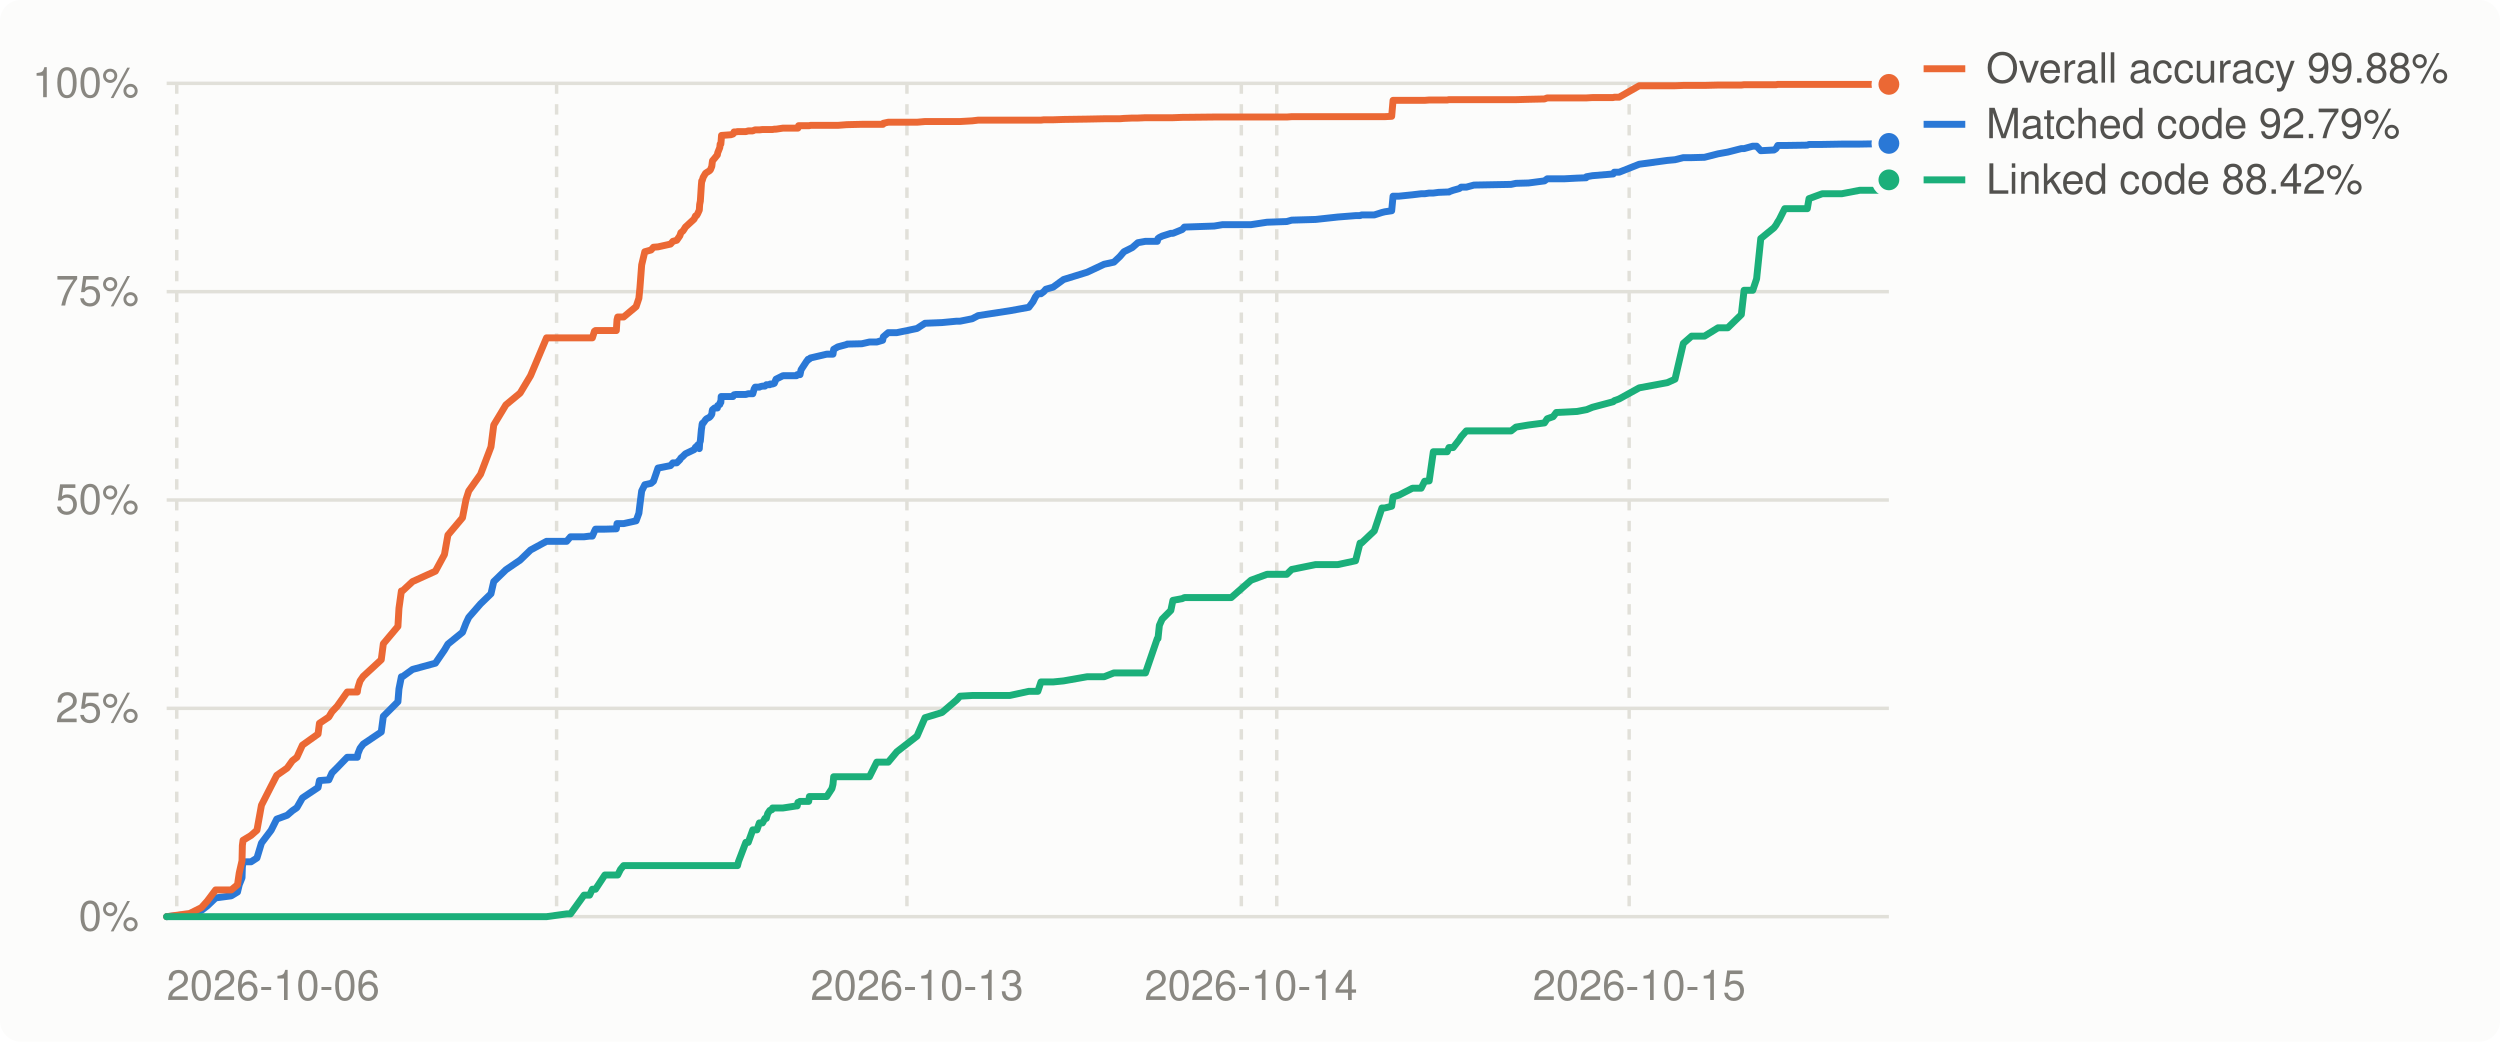
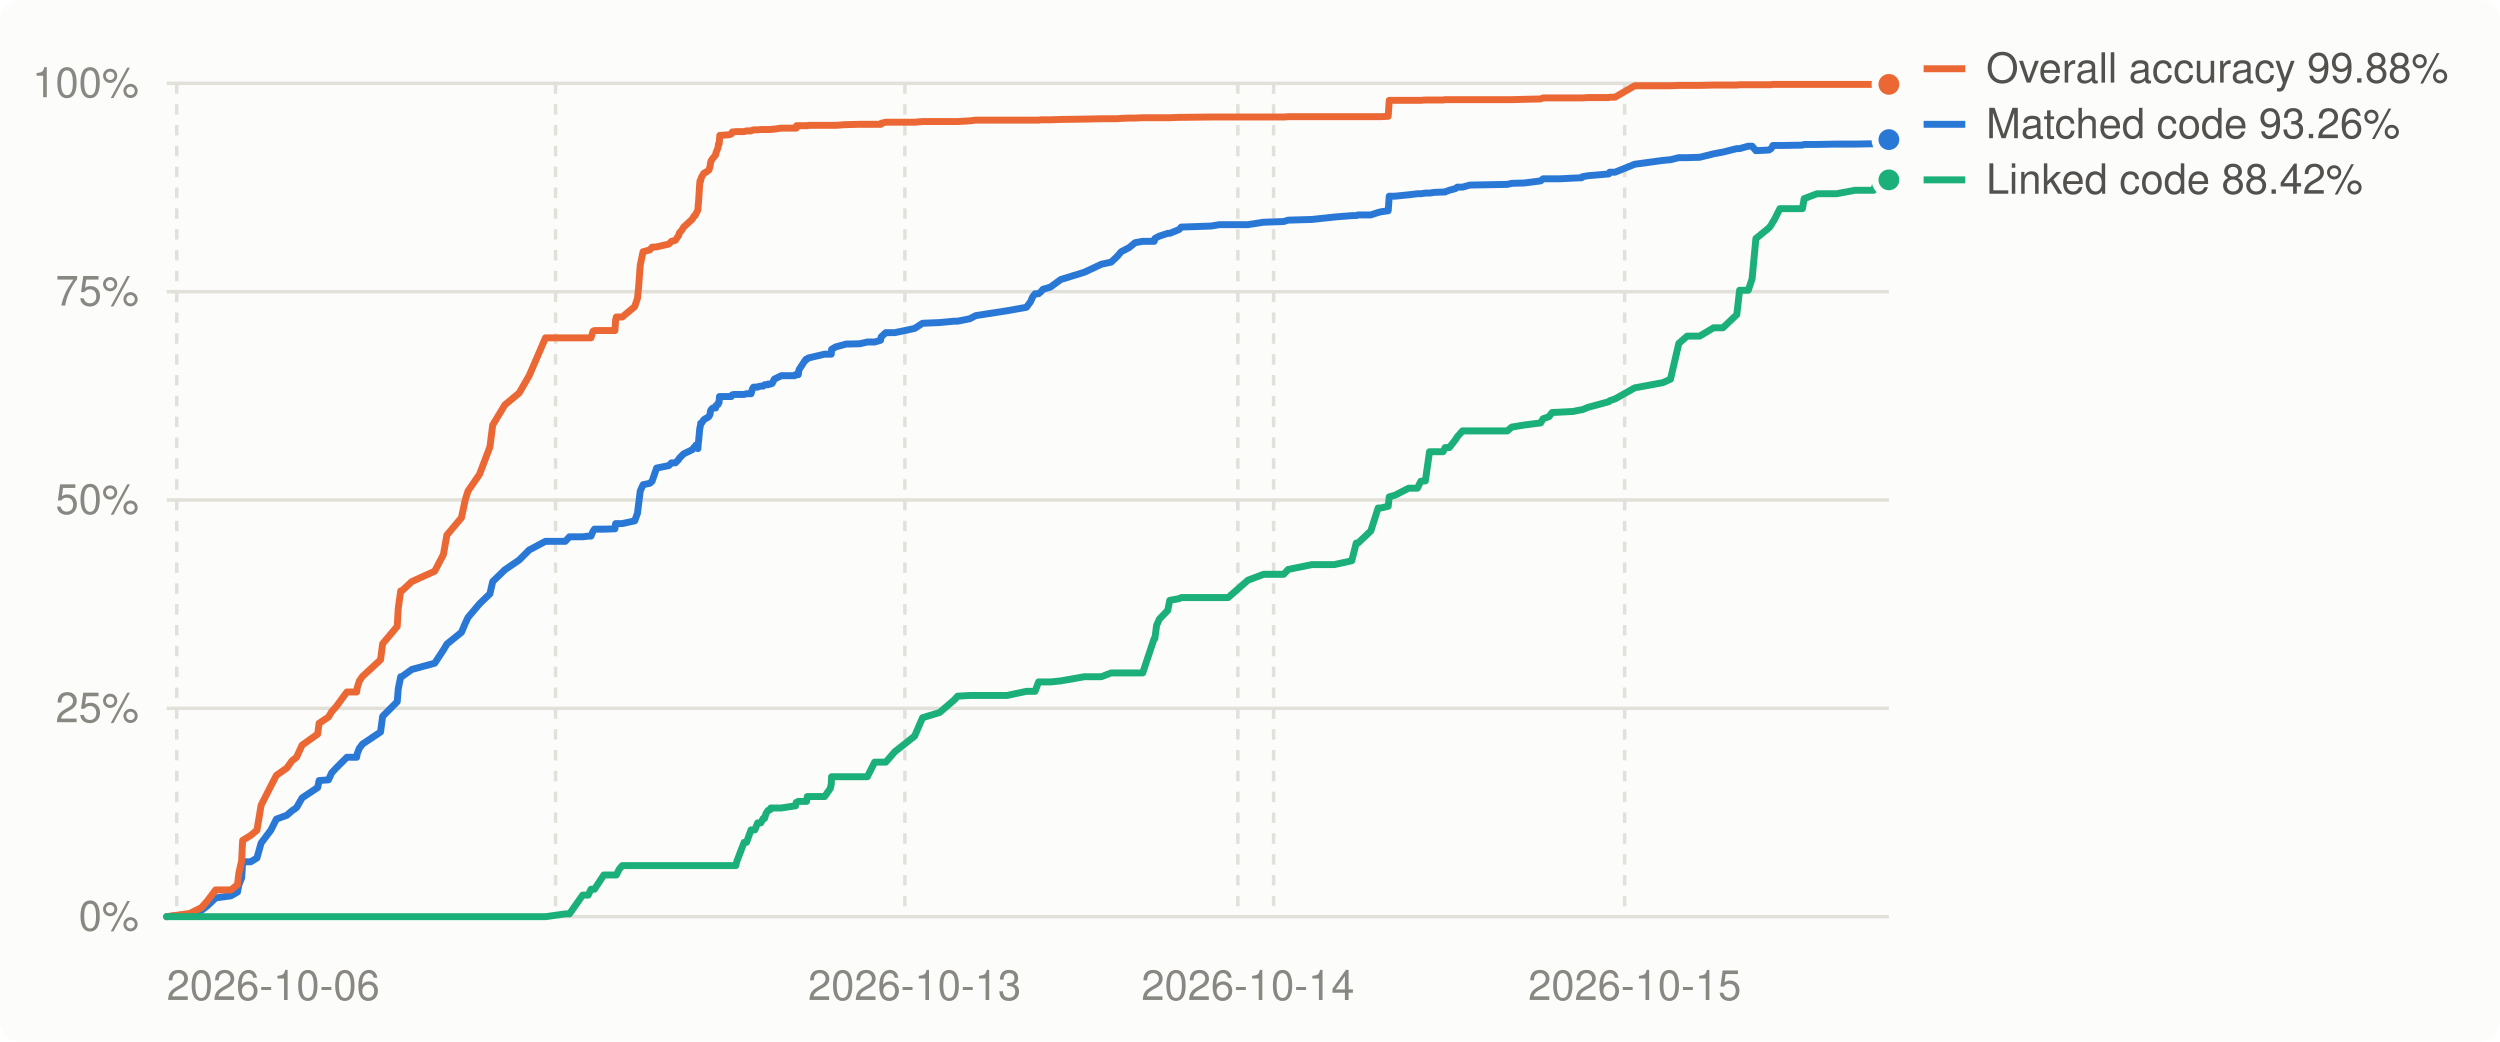
<svg xmlns="http://www.w3.org/2000/svg" viewBox="0 0 720 300" width="720" height="300" role="img" aria-label="Decompilation progress over time">
  <style>
.bg{fill:#fcfcfb}.grid{stroke:#e1e0d9}.muted{fill:#898781}.lbl{fill:#52514e}.ln0{stroke:#2a78d6}.dot0{fill:#2a78d6;stroke:#fcfcfb}.ln1{stroke:#eb6834}.dot1{fill:#eb6834;stroke:#fcfcfb}.ln2{stroke:#1baf7a}.dot2{fill:#1baf7a;stroke:#fcfcfb}
@media (prefers-color-scheme: dark){.bg{fill:#1a1a19}.grid{stroke:#2c2c2a}.muted{fill:#898781}.lbl{fill:#c3c2b7}.ln0{stroke:#3987e5}.dot0{fill:#3987e5;stroke:#1a1a19}.ln1{stroke:#d95926}.dot1{fill:#d95926;stroke:#1a1a19}.ln2{stroke:#199e70}.dot2{fill:#199e70;stroke:#1a1a19}}
text{font:12px -apple-system,BlinkMacSystemFont,'Segoe UI',Helvetica,Arial,sans-serif}
</style>
  <rect class="bg" width="720" height="300" rx="6" />
  <line x1="48" x2="544" y1="264.0" y2="264.0" class="grid" stroke-width="1" />
  <text x="40" y="268.0" class="muted" text-anchor="end">0%</text>
  <line x1="48" x2="544" y1="204.0" y2="204.0" class="grid" stroke-width="1" />
  <text x="40" y="208.0" class="muted" text-anchor="end">25%</text>
  <line x1="48" x2="544" y1="144.0" y2="144.0" class="grid" stroke-width="1" />
  <text x="40" y="148.0" class="muted" text-anchor="end">50%</text>
  <line x1="48" x2="544" y1="84.0" y2="84.0" class="grid" stroke-width="1" />
  <text x="40" y="88.0" class="muted" text-anchor="end">75%</text>
  <line x1="48" x2="544" y1="24.0" y2="24.0" class="grid" stroke-width="1" />
  <text x="40" y="28.0" class="muted" text-anchor="end">100%</text>
  <line x1="50.9" x2="50.9" y1="24" y2="264" class="grid" stroke-width="1" stroke-dasharray="3 3" />
-   <line x1="160.3" x2="160.3" y1="24" y2="264" class="grid" stroke-width="1" stroke-dasharray="3 3" />
-   <line x1="261.2" x2="261.2" y1="24" y2="264" class="grid" stroke-width="1" stroke-dasharray="3 3" />
-   <line x1="357.5" x2="357.5" y1="24" y2="264" class="grid" stroke-width="1" stroke-dasharray="3 3" />
-   <line x1="367.7" x2="367.7" y1="24" y2="264" class="grid" stroke-width="1" stroke-dasharray="3 3" />
-   <line x1="469.2" x2="469.2" y1="24" y2="264" class="grid" stroke-width="1" stroke-dasharray="3 3" />
+   <line x1="160.0" x2="160.0" y1="24" y2="264" class="grid" stroke-width="1" stroke-dasharray="3 3" />
+   <line x1="260.6" x2="260.6" y1="24" y2="264" class="grid" stroke-width="1" stroke-dasharray="3 3" />
+   <line x1="356.5" x2="356.5" y1="24" y2="264" class="grid" stroke-width="1" stroke-dasharray="3 3" />
+   <line x1="366.8" x2="366.8" y1="24" y2="264" class="grid" stroke-width="1" stroke-dasharray="3 3" />
+   <line x1="467.9" x2="467.9" y1="24" y2="264" class="grid" stroke-width="1" stroke-dasharray="3 3" />
  <text class="muted" x="48.0" y="288" text-anchor="start">2026-10-06</text>
-   <text class="muted" x="264.1" y="288" text-anchor="middle">2026-10-13</text>
-   <text class="muted" x="360.3" y="288" text-anchor="middle">2026-10-14</text>
-   <text class="muted" x="472.1" y="288" text-anchor="middle">2026-10-15</text>
-   <polyline points="48.0,264.0 53.7,263.4 54.6,263.3 58.0,262.2 59.7,260.9 62.1,258.6 66.6,258.0 68.4,256.9 68.9,254.8 69.7,252.8 69.8,249.7 70.0,248.2 72.3,248.2 74.0,247.1 75.3,242.8 78.1,239.1 79.7,235.9 82.7,234.8 84.2,233.5 85.5,232.6 87.1,229.8 91.6,226.8 92.0,224.8 94.7,224.6 95.6,222.6 97.1,221.1 100.0,218.1 102.9,218.1 103.1,217.0 103.7,215.5 104.6,214.3 109.8,210.8 110.4,206.3 114.6,202.1 114.9,198.4 115.6,194.9 115.9,194.9 118.8,192.8 125.4,191.0 128.0,187.2 129.0,185.5 133.2,182.1 134.2,179.5 135.0,177.8 138.4,173.9 141.4,171.0 142.2,167.5 145.7,164.1 149.8,161.3 152.8,158.4 157.4,155.9 163.2,155.9 164.3,154.6 168.2,154.6 169.8,154.4 170.6,154.4 171.2,153.0 171.5,152.4 174.2,152.4 177.5,152.3 177.7,150.8 177.9,150.8 178.7,150.8 179.6,150.8 183.2,150.0 184.0,147.8 184.3,145.3 184.8,141.4 185.7,139.6 187.5,139.2 188.2,138.6 189.5,134.8 193.1,134.1 193.8,133.3 194.9,133.3 195.8,132.4 196.1,131.9 196.6,131.5 196.7,131.4 197.1,131.0 197.4,130.7 199.9,129.5 200.3,128.8 200.6,128.7 200.9,128.2 201.4,129.2 201.5,127.6 201.7,127.0 202.0,123.7 202.1,123.1 202.2,122.2 202.3,121.9 202.5,121.9 203.2,120.9 203.5,120.6 204.3,120.2 204.6,119.9 205.0,119.3 205.1,118.4 205.2,118.0 205.8,117.5 206.6,117.5 206.7,116.8 207.3,116.5 207.4,115.9 207.6,115.9 207.7,114.2 207.8,114.2 209.2,114.2 210.5,114.2 211.1,114.2 211.4,113.7 211.4,113.7 212.0,113.6 212.4,113.6 212.7,113.6 214.8,113.6 215.5,113.4 216.8,113.4 217.2,112.0 217.5,111.5 218.0,111.5 218.7,111.5 218.8,111.4 219.6,111.2 220.3,111.2 220.7,110.8 221.1,110.8 221.7,110.8 221.8,110.6 222.3,110.6 222.4,110.6 222.5,110.6 223.0,110.4 223.5,109.2 225.5,108.2 229.4,108.2 229.6,107.9 229.8,107.9 230.0,107.9 230.1,107.9 230.4,107.9 230.7,106.5 232.4,103.9 232.6,103.8 232.7,103.5 232.9,103.4 233.1,103.4 233.4,103.1 238.1,102.0 239.6,102.0 239.9,102.0 240.1,100.6 241.3,99.9 243.9,99.2 244.0,99.1 248.2,99.0 250.4,98.5 252.5,98.5 254.2,98.0 254.3,97.5 254.4,97.0 255.8,95.8 258.3,95.8 264.1,94.6 266.4,93.1 271.3,92.9 275.5,92.5 276.5,92.5 280.0,91.8 281.7,90.9 290.8,89.5 296.3,88.5 297.5,86.9 298.2,85.5 298.9,84.6 299.8,84.6 300.6,84.0 301.2,83.3 303.3,82.7 306.3,80.5 313.1,78.4 318.0,76.1 320.8,75.5 322.5,73.9 323.7,72.5 326.1,71.3 327.7,69.9 329.9,69.5 333.3,69.5 333.5,68.7 333.9,68.4 334.7,68.0 337.2,67.2 337.8,67.2 340.5,66.1 341.1,65.4 349.7,65.1 352.1,64.7 354.6,64.7 360.3,64.7 364.9,64.0 370.6,63.8 372.0,63.4 378.9,63.2 385.3,62.5 390.4,62.1 391.7,62.1 392.1,61.9 395.8,61.9 398.0,61.2 398.8,61.0 400.8,60.7 401.2,56.5 402.9,56.5 406.8,56.1 409.3,55.8 410.3,55.8 411.6,55.6 412.8,55.6 414.3,55.4 416.8,55.3 417.3,55.3 417.4,55.2 418.5,54.8 420.3,54.3 420.8,53.9 422.3,53.9 424.5,53.3 435.2,53.1 436.6,52.8 440.2,52.7 444.8,52.1 445.6,51.5 447.3,51.5 448.2,51.5 450.4,51.5 454.2,51.3 456.8,51.2 456.9,50.9 458.6,50.6 464.6,50.1 464.9,49.6 466.3,49.6 472.1,47.3 480.2,46.2 482.4,46.0 484.8,45.4 487.2,45.4 490.9,45.3 494.8,44.3 497.6,43.8 501.5,42.8 502.3,42.8 504.8,42.1 505.9,42.1 507.1,43.4 510.9,43.2 511.5,42.8 512.0,41.9 512.4,41.9 514.0,41.9 520.5,41.8 521.0,41.6 524.8,41.6 530.4,41.5 535.6,41.5 541.1,41.4 542.1,41.4 544.0,41.3" fill="none" class="ln0" stroke-width="2" stroke-linejoin="round" stroke-linecap="round" />
-   <polyline points="48.0,264.0 53.7,263.2 54.6,263.1 58.0,261.4 59.7,259.5 62.1,256.3 66.6,256.3 68.4,254.8 68.9,251.4 69.7,247.9 69.8,243.5 70.0,242.0 72.3,240.6 74.0,239.1 75.3,231.9 78.1,226.4 79.7,223.3 82.7,221.2 84.2,219.1 85.5,218.1 87.1,214.6 91.6,211.4 92.0,208.3 94.7,206.5 95.6,205.0 97.1,203.4 100.0,199.3 102.9,199.3 103.1,198.0 103.7,196.1 104.6,194.8 109.8,190.0 110.4,185.4 114.6,180.4 114.9,175.2 115.6,170.2 115.9,170.2 118.8,167.5 125.4,164.5 128.0,159.7 129.0,154.1 133.2,149.1 134.2,143.9 135.0,141.4 138.4,136.6 141.4,128.7 142.2,122.4 145.7,116.6 149.8,113.2 152.8,108.2 157.4,97.3 163.2,97.3 164.3,97.3 168.2,97.3 169.8,97.3 170.6,97.3 171.2,95.4 171.5,95.2 174.2,95.2 177.5,95.2 177.7,92.1 177.9,91.3 178.7,91.3 179.6,91.3 183.2,88.3 184.0,85.9 184.3,82.9 184.8,76.3 185.7,72.5 187.5,72.0 188.2,71.2 189.5,71.1 193.1,70.3 193.8,69.5 194.9,69.2 195.8,67.9 196.1,67.0 196.6,66.6 196.7,66.5 197.1,65.9 197.4,65.4 199.9,63.1 200.3,62.2 200.6,62.1 200.9,61.6 201.4,60.5 201.5,58.9 201.7,57.9 202.0,53.2 202.1,52.1 202.2,52.1 202.3,51.8 202.5,51.1 203.2,49.9 203.5,49.7 204.3,49.2 204.6,48.9 205.0,47.9 205.1,47.0 205.2,46.3 205.8,45.6 206.6,44.6 206.7,44.0 207.3,42.5 207.4,41.5 207.6,41.5 207.7,40.4 207.8,39.0 209.2,38.9 210.5,38.8 211.1,38.6 211.4,38.1 211.4,38.0 212.0,38.0 212.4,37.9 212.7,37.9 214.8,37.9 215.5,37.7 216.8,37.7 217.2,37.5 217.5,37.4 218.0,37.4 218.7,37.4 218.8,37.4 219.6,37.3 220.3,37.3 220.7,37.3 221.1,37.3 221.7,37.3 221.8,37.3 222.3,37.3 222.4,37.3 222.5,37.3 223.0,37.2 223.5,37.2 225.5,36.9 229.4,36.9 229.6,36.9 229.8,36.9 230.0,36.2 230.1,36.2 230.4,36.2 230.7,36.2 232.4,36.2 232.6,36.2 232.7,36.2 232.9,36.2 233.1,36.2 233.4,36.1 238.1,36.1 239.6,36.1 239.9,36.1 240.1,36.1 241.3,36.1 243.9,35.9 244.0,35.9 248.2,35.8 250.4,35.8 252.5,35.8 254.2,35.8 254.3,35.8 254.4,35.5 255.8,35.2 258.3,35.2 264.1,35.2 266.4,35.0 271.3,35.0 275.5,35.0 276.5,35.0 280.0,34.8 281.7,34.6 290.8,34.6 296.3,34.6 297.5,34.6 298.2,34.6 298.9,34.6 299.8,34.6 300.6,34.5 301.2,34.5 303.3,34.5 306.3,34.4 313.1,34.3 318.0,34.2 320.8,34.2 322.5,34.2 323.7,34.1 326.1,34.0 327.7,34.0 329.9,33.9 333.3,33.9 333.5,33.9 333.9,33.9 334.7,33.9 337.2,33.9 337.8,33.9 340.5,33.8 341.1,33.8 349.7,33.7 352.1,33.7 354.6,33.7 360.3,33.7 364.9,33.7 370.6,33.7 372.0,33.6 378.9,33.6 385.3,33.6 390.4,33.6 391.7,33.6 392.1,33.6 395.8,33.6 398.0,33.6 398.8,33.6 400.8,33.5 401.2,28.9 402.9,28.9 406.8,28.9 409.3,28.9 410.3,28.9 411.6,28.8 412.8,28.8 414.3,28.8 416.8,28.8 417.3,28.7 417.4,28.7 418.5,28.7 420.3,28.7 420.8,28.7 422.3,28.7 424.5,28.7 435.2,28.7 436.6,28.7 440.2,28.6 444.8,28.5 445.6,28.2 447.3,28.2 448.2,28.2 450.4,28.2 454.2,28.2 456.8,28.2 456.9,28.2 458.6,28.1 464.6,28.1 464.9,28.0 466.3,28.0 472.1,24.7 480.2,24.7 482.4,24.7 484.8,24.6 487.2,24.6 490.9,24.6 494.8,24.5 497.6,24.5 501.5,24.5 502.3,24.4 504.8,24.4 505.9,24.4 507.1,24.4 510.9,24.4 511.5,24.4 512.0,24.3 512.4,24.3 514.0,24.3 520.5,24.3 521.0,24.3 524.8,24.3 530.4,24.3 535.6,24.3 541.1,24.3 542.1,24.3 544.0,24.3" fill="none" class="ln1" stroke-width="2" stroke-linejoin="round" stroke-linecap="round" />
-   <polyline points="48.0,264.0 53.7,264.0 54.6,264.0 58.0,264.0 59.7,264.0 62.1,264.0 66.6,264.0 68.4,264.0 68.9,264.0 69.7,264.0 69.8,264.0 70.0,264.0 72.3,264.0 74.0,264.0 75.3,264.0 78.1,264.0 79.7,264.0 82.7,264.0 84.2,264.0 85.5,264.0 87.1,264.0 91.6,264.0 92.0,264.0 94.7,264.0 95.6,264.0 97.1,264.0 100.0,264.0 102.9,264.0 103.1,264.0 103.7,264.0 104.6,264.0 109.8,264.0 110.4,264.0 114.6,264.0 114.9,264.0 115.6,264.0 115.9,264.0 118.8,264.0 125.4,264.0 128.0,264.0 129.0,264.0 133.2,264.0 134.2,264.0 135.0,264.0 138.4,264.0 141.4,264.0 142.2,264.0 145.7,264.0 149.8,264.0 152.8,264.0 157.4,264.0 163.2,263.2 164.3,263.2 168.2,257.8 169.8,257.8 170.6,256.1 171.2,256.1 171.5,256.1 174.2,252.0 177.5,252.0 177.7,252.0 177.9,252.0 178.7,250.4 179.6,249.3 183.2,249.3 184.0,249.3 184.3,249.3 184.8,249.3 185.7,249.3 187.5,249.3 188.2,249.3 189.5,249.3 193.1,249.3 193.8,249.3 194.9,249.3 195.8,249.3 196.1,249.3 196.6,249.3 196.7,249.3 197.1,249.3 197.4,249.3 199.9,249.3 200.3,249.3 200.6,249.3 200.9,249.3 201.4,249.3 201.5,249.3 201.7,249.3 202.0,249.3 202.1,249.3 202.2,249.3 202.3,249.3 202.5,249.3 203.2,249.3 203.5,249.3 204.3,249.3 204.6,249.3 205.0,249.3 205.1,249.3 205.2,249.3 205.8,249.3 206.6,249.3 206.7,249.3 207.3,249.3 207.4,249.3 207.6,249.3 207.7,249.3 207.8,249.3 209.2,249.3 210.5,249.3 211.1,249.3 211.4,249.3 211.4,249.3 212.0,249.3 212.4,249.3 212.7,248.1 214.8,242.6 215.5,242.6 216.8,239.0 217.2,239.0 217.5,239.0 218.0,239.0 218.7,237.0 218.8,237.0 219.6,237.0 220.3,235.7 220.7,235.7 221.1,234.3 221.7,233.4 221.8,233.4 222.3,233.2 222.4,232.9 222.5,232.7 223.0,232.7 223.5,232.7 225.5,232.7 229.4,232.1 229.6,232.1 229.8,231.1 230.0,231.1 230.1,231.0 230.4,230.8 230.7,230.8 232.4,230.8 232.6,230.8 232.7,230.8 232.9,230.8 233.1,229.4 233.4,229.4 238.1,229.4 239.6,227.1 239.9,225.9 240.1,223.7 241.3,223.7 243.9,223.7 244.0,223.7 248.2,223.7 250.4,223.7 252.5,219.5 254.2,219.5 254.3,219.5 254.4,219.5 255.8,219.5 258.3,216.5 264.1,212.0 266.4,206.7 271.3,205.2 275.5,201.6 276.5,200.5 280.0,200.3 281.7,200.3 290.8,200.3 296.3,199.1 297.5,199.1 298.2,199.1 298.9,199.1 299.8,196.4 300.6,196.4 301.2,196.4 303.3,196.4 306.3,196.1 313.1,194.9 318.0,194.9 320.8,193.8 322.5,193.8 323.7,193.8 326.1,193.8 327.7,193.8 329.9,193.8 333.3,183.9 333.5,183.9 333.9,180.1 334.7,178.3 337.2,175.8 337.8,172.9 340.5,172.4 341.1,172.1 349.7,172.1 352.1,172.1 354.6,172.1 360.3,167.1 364.9,165.4 370.6,165.4 372.0,164.0 378.9,162.6 385.3,162.6 390.4,161.5 391.7,156.4 392.1,156.4 395.8,152.9 398.0,146.3 398.8,146.3 400.8,145.8 401.2,143.1 402.9,142.6 406.8,140.6 409.3,140.6 410.3,138.6 411.6,138.5 412.8,130.1 414.3,130.1 416.8,130.1 417.3,128.9 417.4,128.9 418.5,128.9 420.3,126.6 420.8,125.8 422.3,124.1 424.5,124.1 435.2,124.1 436.6,123.0 440.2,122.4 444.8,121.8 445.6,120.6 447.3,120.0 448.2,118.8 450.4,118.7 454.2,118.5 456.8,118.0 456.9,118.0 458.6,117.3 464.6,115.7 464.9,115.4 466.3,114.9 472.1,111.7 480.2,110.2 482.4,109.2 484.8,98.9 487.2,96.8 490.9,96.8 494.8,94.4 497.6,94.4 501.5,90.6 502.3,83.6 504.8,83.6 505.9,80.3 507.1,68.7 510.9,65.6 511.5,64.8 512.0,63.9 512.4,63.3 514.0,60.1 520.5,60.1 521.0,57.2 524.8,55.8 530.4,55.8 535.6,54.8 541.1,54.8 542.1,51.8 544.0,51.8" fill="none" class="ln2" stroke-width="2" stroke-linejoin="round" stroke-linecap="round" />
-   <circle cx="544.0" cy="41.3" r="4" class="dot0" stroke-width="2" />
+   <text class="muted" x="263.4" y="288" text-anchor="middle">2026-10-13</text>
+   <text class="muted" x="359.4" y="288" text-anchor="middle">2026-10-14</text>
+   <text class="muted" x="470.8" y="288" text-anchor="middle">2026-10-15</text>
+   <polyline points="48.0,264.0 53.7,263.4 54.6,263.3 58.0,262.2 59.7,260.9 62.1,258.6 66.5,258.0 68.4,256.9 68.8,254.8 69.6,252.8 69.8,249.7 69.9,248.2 72.2,248.2 74.0,247.1 75.2,242.8 78.0,239.1 79.6,235.9 82.6,234.8 84.1,233.5 85.4,232.6 87.0,229.8 91.5,226.8 91.9,224.8 94.6,224.6 95.5,222.6 96.9,221.1 99.9,218.1 102.7,218.1 102.9,217.0 103.5,215.5 104.4,214.3 109.6,210.8 110.2,206.3 114.4,202.1 114.7,198.4 115.4,194.9 115.7,194.9 118.6,192.8 125.2,191.0 127.7,187.2 128.7,185.5 132.9,182.1 134.0,179.5 134.8,177.8 138.1,173.9 141.1,171.0 141.9,167.5 145.4,164.1 149.5,161.3 152.4,158.4 157.1,155.9 162.8,155.9 164.0,154.6 167.8,154.6 169.4,154.4 170.2,154.4 170.8,153.0 171.2,152.4 173.9,152.4 177.1,152.3 177.3,150.8 177.5,150.8 178.3,150.8 179.2,150.8 182.8,150.0 183.6,147.8 183.9,145.3 184.4,141.4 185.2,139.6 187.1,139.2 187.8,138.6 189.1,134.8 192.6,134.1 193.4,133.3 194.5,133.3 195.4,132.4 195.7,131.9 196.1,131.5 196.2,131.4 196.6,131.0 196.9,130.7 199.4,129.5 199.9,128.8 200.2,128.7 200.4,128.2 201.0,129.2 201.1,127.6 201.2,127.0 201.5,123.7 201.6,123.1 201.8,122.2 201.8,121.9 202.0,121.9 202.7,120.9 203.1,120.6 203.9,120.2 204.2,119.9 204.5,119.3 204.6,118.4 204.8,118.0 205.3,117.5 206.1,117.5 206.2,116.8 206.8,116.5 206.9,115.9 207.1,115.9 207.2,114.2 207.3,114.2 208.7,114.2 210.0,114.2 210.6,114.2 210.9,113.7 210.9,113.7 211.5,113.6 211.9,113.6 212.2,113.6 214.3,113.6 215.0,113.4 216.3,113.4 216.7,112.0 217.0,111.5 217.4,111.5 218.2,111.5 218.2,111.4 219.1,111.2 219.8,111.2 220.2,110.8 220.6,110.8 221.2,110.8 221.2,110.6 221.8,110.6 221.9,110.6 222.0,110.6 222.4,110.4 223.0,109.2 225.0,108.2 228.9,108.2 229.1,107.9 229.3,107.9 229.4,107.9 229.6,107.9 229.9,107.9 230.1,106.5 231.8,103.9 232.0,103.8 232.1,103.5 232.3,103.4 232.5,103.4 232.8,103.1 237.5,102.0 239.1,102.0 239.4,102.0 239.5,100.6 240.7,99.9 243.3,99.2 243.5,99.1 247.6,99.0 249.8,98.5 251.9,98.5 253.6,98.0 253.7,97.5 253.8,97.0 255.1,95.8 257.7,95.8 263.4,94.6 265.7,93.1 270.6,92.9 274.8,92.5 275.8,92.5 279.3,91.8 281.0,90.9 290.0,89.5 295.6,88.5 296.8,86.9 297.4,85.5 298.1,84.6 299.1,84.6 299.8,84.0 300.4,83.3 302.5,82.7 305.5,80.5 312.3,78.4 317.2,76.1 320.0,75.5 321.7,73.9 322.9,72.5 325.2,71.3 326.9,69.9 329.1,69.5 332.4,69.5 332.6,68.7 333.1,68.4 333.9,68.0 336.3,67.2 336.9,67.2 339.6,66.1 340.2,65.4 348.8,65.1 351.2,64.7 353.7,64.7 359.4,64.7 363.9,64.0 369.7,63.8 371.0,63.4 377.9,63.2 384.3,62.5 389.3,62.1 390.6,62.1 391.1,61.9 394.8,61.9 396.9,61.2 397.7,61.0 399.8,60.7 400.1,56.5 401.8,56.5 405.7,56.1 408.2,55.8 409.2,55.8 410.5,55.6 411.7,55.6 413.2,55.4 415.6,55.3 416.2,55.3 416.3,55.2 417.4,54.8 419.2,54.3 419.7,53.9 421.2,53.9 423.3,53.3 434.1,53.1 435.4,52.8 439.0,52.7 443.7,52.1 444.4,51.5 446.1,51.5 447.0,51.5 449.2,51.5 453.0,51.3 455.5,51.2 455.7,50.9 457.4,50.6 463.3,50.1 463.6,49.6 465.1,49.6 470.8,47.3 478.9,46.2 481.1,46.0 483.5,45.4 485.9,45.4 489.5,45.3 493.5,44.3 496.2,43.8 500.2,42.8 501.0,42.8 503.5,42.1 504.6,42.1 505.7,43.4 509.5,43.2 510.1,42.8 510.6,41.9 511.0,41.9 512.6,41.9 519.1,41.8 519.6,41.6 523.3,41.6 528.9,41.5 534.2,41.5 539.6,41.4 540.6,41.4 542.5,41.3 544.0,40.2" fill="none" class="ln0" stroke-width="2" stroke-linejoin="round" stroke-linecap="round" />
+   <polyline points="48.0,264.0 53.7,263.2 54.6,263.1 58.0,261.4 59.7,259.5 62.1,256.3 66.5,256.3 68.4,254.8 68.8,251.4 69.6,247.9 69.8,243.5 69.9,242.0 72.2,240.6 74.0,239.1 75.2,231.9 78.0,226.4 79.6,223.3 82.6,221.2 84.1,219.1 85.4,218.1 87.0,214.6 91.5,211.4 91.9,208.3 94.6,206.5 95.5,205.0 96.9,203.4 99.9,199.3 102.7,199.3 102.9,198.0 103.5,196.1 104.4,194.8 109.6,190.0 110.2,185.4 114.4,180.4 114.7,175.2 115.4,170.2 115.7,170.2 118.6,167.5 125.2,164.5 127.7,159.7 128.7,154.1 132.9,149.1 134.0,143.9 134.8,141.4 138.1,136.6 141.1,128.7 141.9,122.4 145.4,116.6 149.5,113.2 152.4,108.2 157.1,97.3 162.8,97.3 164.0,97.3 167.8,97.3 169.4,97.3 170.2,97.3 170.8,95.4 171.2,95.2 173.9,95.2 177.1,95.2 177.3,92.1 177.5,91.3 178.3,91.3 179.2,91.3 182.8,88.3 183.6,85.9 183.9,82.9 184.4,76.3 185.2,72.5 187.1,72.0 187.8,71.2 189.1,71.1 192.6,70.3 193.4,69.5 194.5,69.2 195.4,67.9 195.7,67.0 196.1,66.6 196.2,66.5 196.6,65.9 196.9,65.4 199.4,63.1 199.9,62.2 200.2,62.1 200.4,61.6 201.0,60.5 201.1,58.9 201.2,57.9 201.5,53.2 201.6,52.1 201.8,52.1 201.8,51.8 202.0,51.1 202.7,49.9 203.1,49.7 203.9,49.2 204.2,48.9 204.5,47.9 204.6,47.0 204.8,46.3 205.3,45.6 206.1,44.6 206.2,44.0 206.8,42.5 206.9,41.5 207.1,41.5 207.2,40.4 207.3,39.0 208.7,38.9 210.0,38.8 210.6,38.6 210.9,38.1 210.9,38.0 211.5,38.0 211.9,37.9 212.2,37.9 214.3,37.9 215.0,37.7 216.3,37.7 216.7,37.5 217.0,37.4 217.4,37.4 218.2,37.4 218.2,37.4 219.1,37.3 219.8,37.3 220.2,37.3 220.6,37.3 221.2,37.3 221.2,37.3 221.8,37.3 221.9,37.3 222.0,37.3 222.4,37.2 223.0,37.2 225.0,36.9 228.9,36.9 229.1,36.9 229.3,36.9 229.4,36.2 229.6,36.2 229.9,36.2 230.1,36.2 231.8,36.2 232.0,36.2 232.1,36.2 232.3,36.2 232.5,36.2 232.8,36.1 237.5,36.1 239.1,36.1 239.4,36.1 239.5,36.1 240.7,36.1 243.3,35.9 243.5,35.9 247.6,35.8 249.8,35.8 251.9,35.8 253.6,35.8 253.7,35.8 253.8,35.5 255.1,35.2 257.7,35.2 263.4,35.2 265.7,35.0 270.6,35.0 274.8,35.0 275.8,35.0 279.3,34.8 281.0,34.6 290.0,34.6 295.6,34.6 296.8,34.6 297.4,34.6 298.1,34.6 299.1,34.6 299.8,34.5 300.4,34.5 302.5,34.5 305.5,34.4 312.3,34.3 317.2,34.2 320.0,34.2 321.7,34.2 322.9,34.1 325.2,34.0 326.9,34.0 329.1,33.9 332.4,33.9 332.6,33.9 333.1,33.9 333.9,33.9 336.3,33.9 336.9,33.9 339.6,33.8 340.2,33.8 348.8,33.7 351.2,33.7 353.7,33.7 359.4,33.7 363.9,33.7 369.7,33.7 371.0,33.6 377.9,33.6 384.3,33.6 389.3,33.6 390.6,33.6 391.1,33.6 394.8,33.6 396.9,33.6 397.7,33.6 399.8,33.5 400.1,28.9 401.8,28.9 405.7,28.9 408.2,28.9 409.2,28.9 410.5,28.8 411.7,28.8 413.2,28.8 415.6,28.8 416.2,28.7 416.3,28.7 417.4,28.7 419.2,28.7 419.7,28.7 421.2,28.7 423.3,28.7 434.1,28.7 435.4,28.7 439.0,28.6 443.7,28.5 444.4,28.2 446.1,28.2 447.0,28.2 449.2,28.2 453.0,28.2 455.5,28.2 455.7,28.2 457.4,28.1 463.3,28.1 463.6,28.0 465.1,28.0 470.8,24.7 478.9,24.7 481.1,24.7 483.5,24.6 485.9,24.6 489.5,24.6 493.5,24.5 496.2,24.5 500.2,24.5 501.0,24.4 503.5,24.4 504.6,24.4 505.7,24.4 509.5,24.4 510.1,24.4 510.6,24.3 511.0,24.3 512.6,24.3 519.1,24.3 519.6,24.3 523.3,24.3 528.9,24.3 534.2,24.3 539.6,24.3 540.6,24.3 542.5,24.3 544.0,24.3" fill="none" class="ln1" stroke-width="2" stroke-linejoin="round" stroke-linecap="round" />
+   <polyline points="48.0,264.0 53.7,264.0 54.6,264.0 58.0,264.0 59.7,264.0 62.1,264.0 66.5,264.0 68.4,264.0 68.8,264.0 69.6,264.0 69.8,264.0 69.9,264.0 72.2,264.0 74.0,264.0 75.2,264.0 78.0,264.0 79.6,264.0 82.6,264.0 84.1,264.0 85.4,264.0 87.0,264.0 91.5,264.0 91.9,264.0 94.6,264.0 95.5,264.0 96.9,264.0 99.9,264.0 102.7,264.0 102.9,264.0 103.5,264.0 104.4,264.0 109.6,264.0 110.2,264.0 114.4,264.0 114.7,264.0 115.4,264.0 115.7,264.0 118.6,264.0 125.2,264.0 127.7,264.0 128.7,264.0 132.9,264.0 134.0,264.0 134.8,264.0 138.1,264.0 141.1,264.0 141.9,264.0 145.4,264.0 149.5,264.0 152.4,264.0 157.1,264.0 162.8,263.2 164.0,263.2 167.8,257.8 169.4,257.8 170.2,256.1 170.8,256.1 171.2,256.1 173.9,252.0 177.1,252.0 177.3,252.0 177.5,252.0 178.3,250.4 179.2,249.3 182.8,249.3 183.6,249.3 183.9,249.3 184.4,249.3 185.2,249.3 187.1,249.3 187.8,249.3 189.1,249.3 192.6,249.3 193.4,249.3 194.5,249.3 195.4,249.3 195.7,249.3 196.1,249.3 196.2,249.3 196.6,249.3 196.9,249.3 199.4,249.3 199.9,249.3 200.2,249.3 200.4,249.3 201.0,249.3 201.1,249.3 201.2,249.3 201.5,249.3 201.6,249.3 201.8,249.3 201.8,249.3 202.0,249.3 202.7,249.3 203.1,249.3 203.9,249.3 204.2,249.3 204.5,249.3 204.6,249.3 204.8,249.3 205.3,249.3 206.1,249.3 206.2,249.3 206.8,249.3 206.9,249.3 207.1,249.3 207.2,249.3 207.3,249.3 208.7,249.3 210.0,249.3 210.6,249.3 210.9,249.3 210.9,249.3 211.5,249.3 211.9,249.3 212.2,248.1 214.3,242.6 215.0,242.6 216.3,239.0 216.7,239.0 217.0,239.0 217.4,239.0 218.2,237.0 218.2,237.0 219.1,237.0 219.8,235.7 220.2,235.7 220.6,234.3 221.2,233.4 221.2,233.4 221.8,233.2 221.9,232.9 222.0,232.7 222.4,232.7 223.0,232.7 225.0,232.7 228.9,232.1 229.1,232.1 229.3,231.1 229.4,231.1 229.6,231.0 229.9,230.8 230.1,230.8 231.8,230.8 232.0,230.8 232.1,230.8 232.3,230.8 232.5,229.4 232.8,229.4 237.5,229.4 239.1,227.1 239.4,225.9 239.5,223.7 240.7,223.7 243.3,223.7 243.5,223.7 247.6,223.7 249.8,223.7 251.9,219.5 253.6,219.5 253.7,219.5 253.8,219.5 255.1,219.5 257.7,216.5 263.4,212.0 265.7,206.7 270.6,205.2 274.8,201.6 275.8,200.5 279.3,200.3 281.0,200.3 290.0,200.3 295.6,199.1 296.8,199.1 297.4,199.1 298.1,199.1 299.1,196.4 299.8,196.4 300.4,196.4 302.5,196.4 305.5,196.1 312.3,194.9 317.2,194.9 320.0,193.8 321.7,193.8 322.9,193.8 325.2,193.8 326.9,193.8 329.1,193.8 332.4,183.9 332.6,183.9 333.1,180.1 333.9,178.3 336.3,175.8 336.9,172.9 339.6,172.4 340.2,172.1 348.8,172.1 351.2,172.1 353.7,172.1 359.4,167.1 363.9,165.4 369.7,165.4 371.0,164.0 377.9,162.6 384.3,162.6 389.3,161.5 390.6,156.4 391.1,156.4 394.8,152.9 396.9,146.3 397.7,146.3 399.8,145.8 400.1,143.1 401.8,142.6 405.7,140.6 408.2,140.6 409.2,138.6 410.5,138.5 411.7,130.1 413.2,130.1 415.6,130.1 416.2,128.9 416.3,128.9 417.4,128.9 419.2,126.6 419.7,125.8 421.2,124.1 423.3,124.1 434.1,124.1 435.4,123.0 439.0,122.4 443.7,121.8 444.4,120.6 446.1,120.0 447.0,118.8 449.2,118.7 453.0,118.5 455.5,118.0 455.7,118.0 457.4,117.3 463.3,115.7 463.6,115.4 465.1,114.9 470.8,111.7 478.9,110.2 481.1,109.2 483.5,98.9 485.9,96.8 489.5,96.8 493.5,94.4 496.2,94.4 500.2,90.6 501.0,83.6 503.5,83.6 504.6,80.3 505.7,68.7 509.5,65.6 510.1,64.8 510.6,63.9 511.0,63.3 512.6,60.1 519.1,60.1 519.6,57.2 523.3,55.8 528.9,55.8 534.2,54.8 539.6,54.8 540.6,51.8 542.5,51.8 544.0,51.8" fill="none" class="ln2" stroke-width="2" stroke-linejoin="round" stroke-linecap="round" />
+   <circle cx="544.0" cy="40.2" r="4" class="dot0" stroke-width="2" />
  <circle cx="544.0" cy="24.3" r="4" class="dot1" stroke-width="2" />
  <circle cx="544.0" cy="51.8" r="4" class="dot2" stroke-width="2" />
  <line x1="554" x2="566" y1="51.8" y2="51.8" class="ln2" stroke-width="2" />
  <text class="lbl" x="572" y="55.8">Linked code 88.42%</text>
  <line x1="554" x2="566" y1="35.8" y2="35.8" class="ln0" stroke-width="2" />
-   <text class="lbl" x="572" y="39.8">Matched code 92.79%</text>
+   <text class="lbl" x="572" y="39.8">Matched code 93.26%</text>
  <line x1="554" x2="566" y1="19.8" y2="19.8" class="ln1" stroke-width="2" />
  <text class="lbl" x="572" y="23.8">Overall accuracy 99.88%</text>
</svg>
